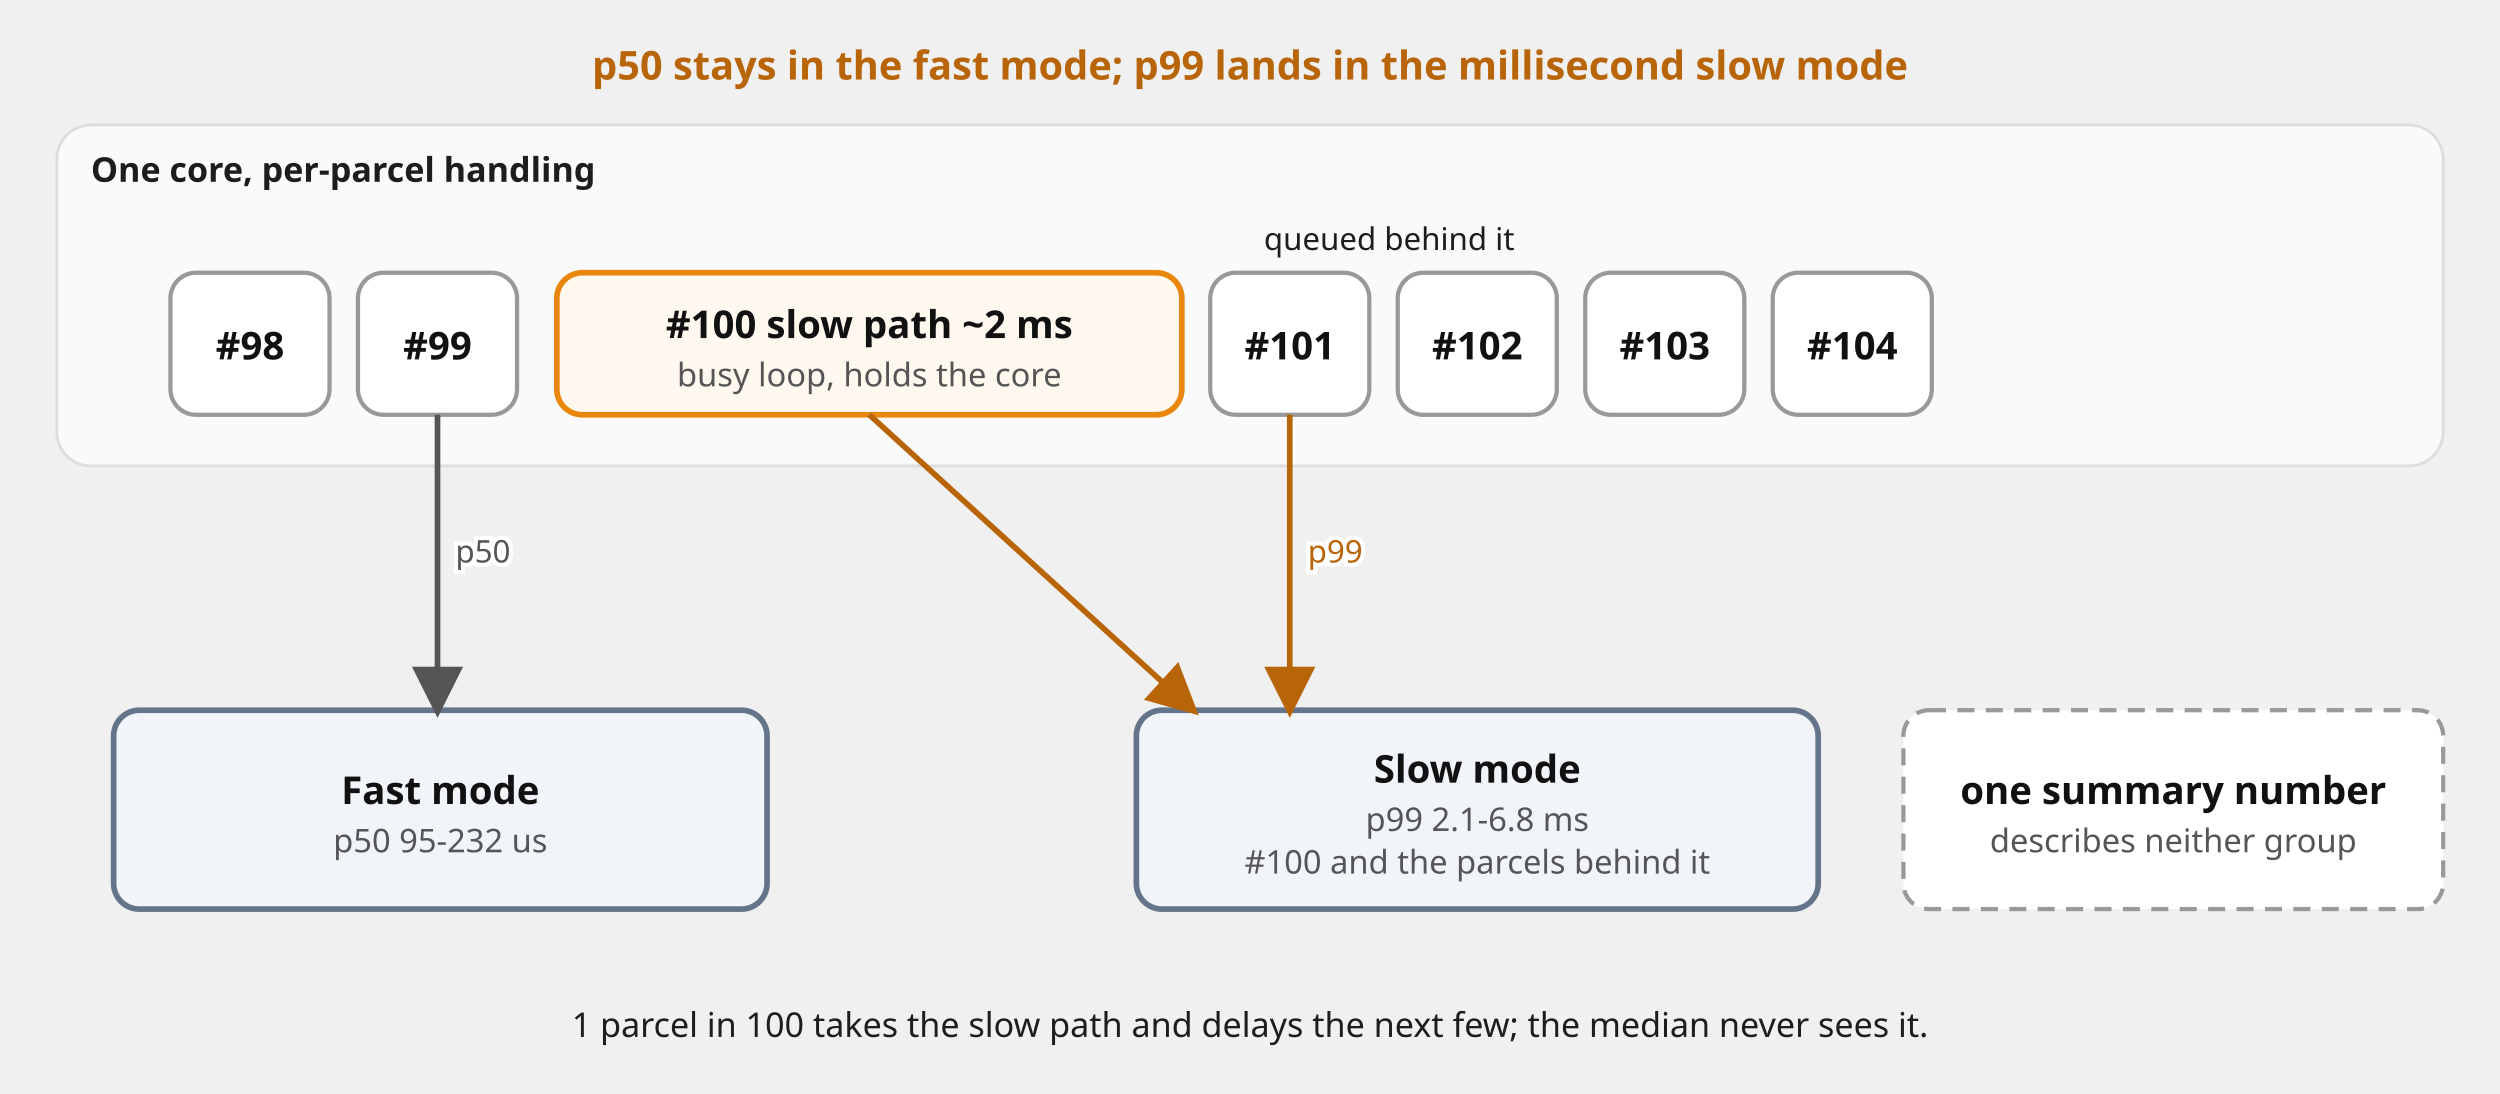
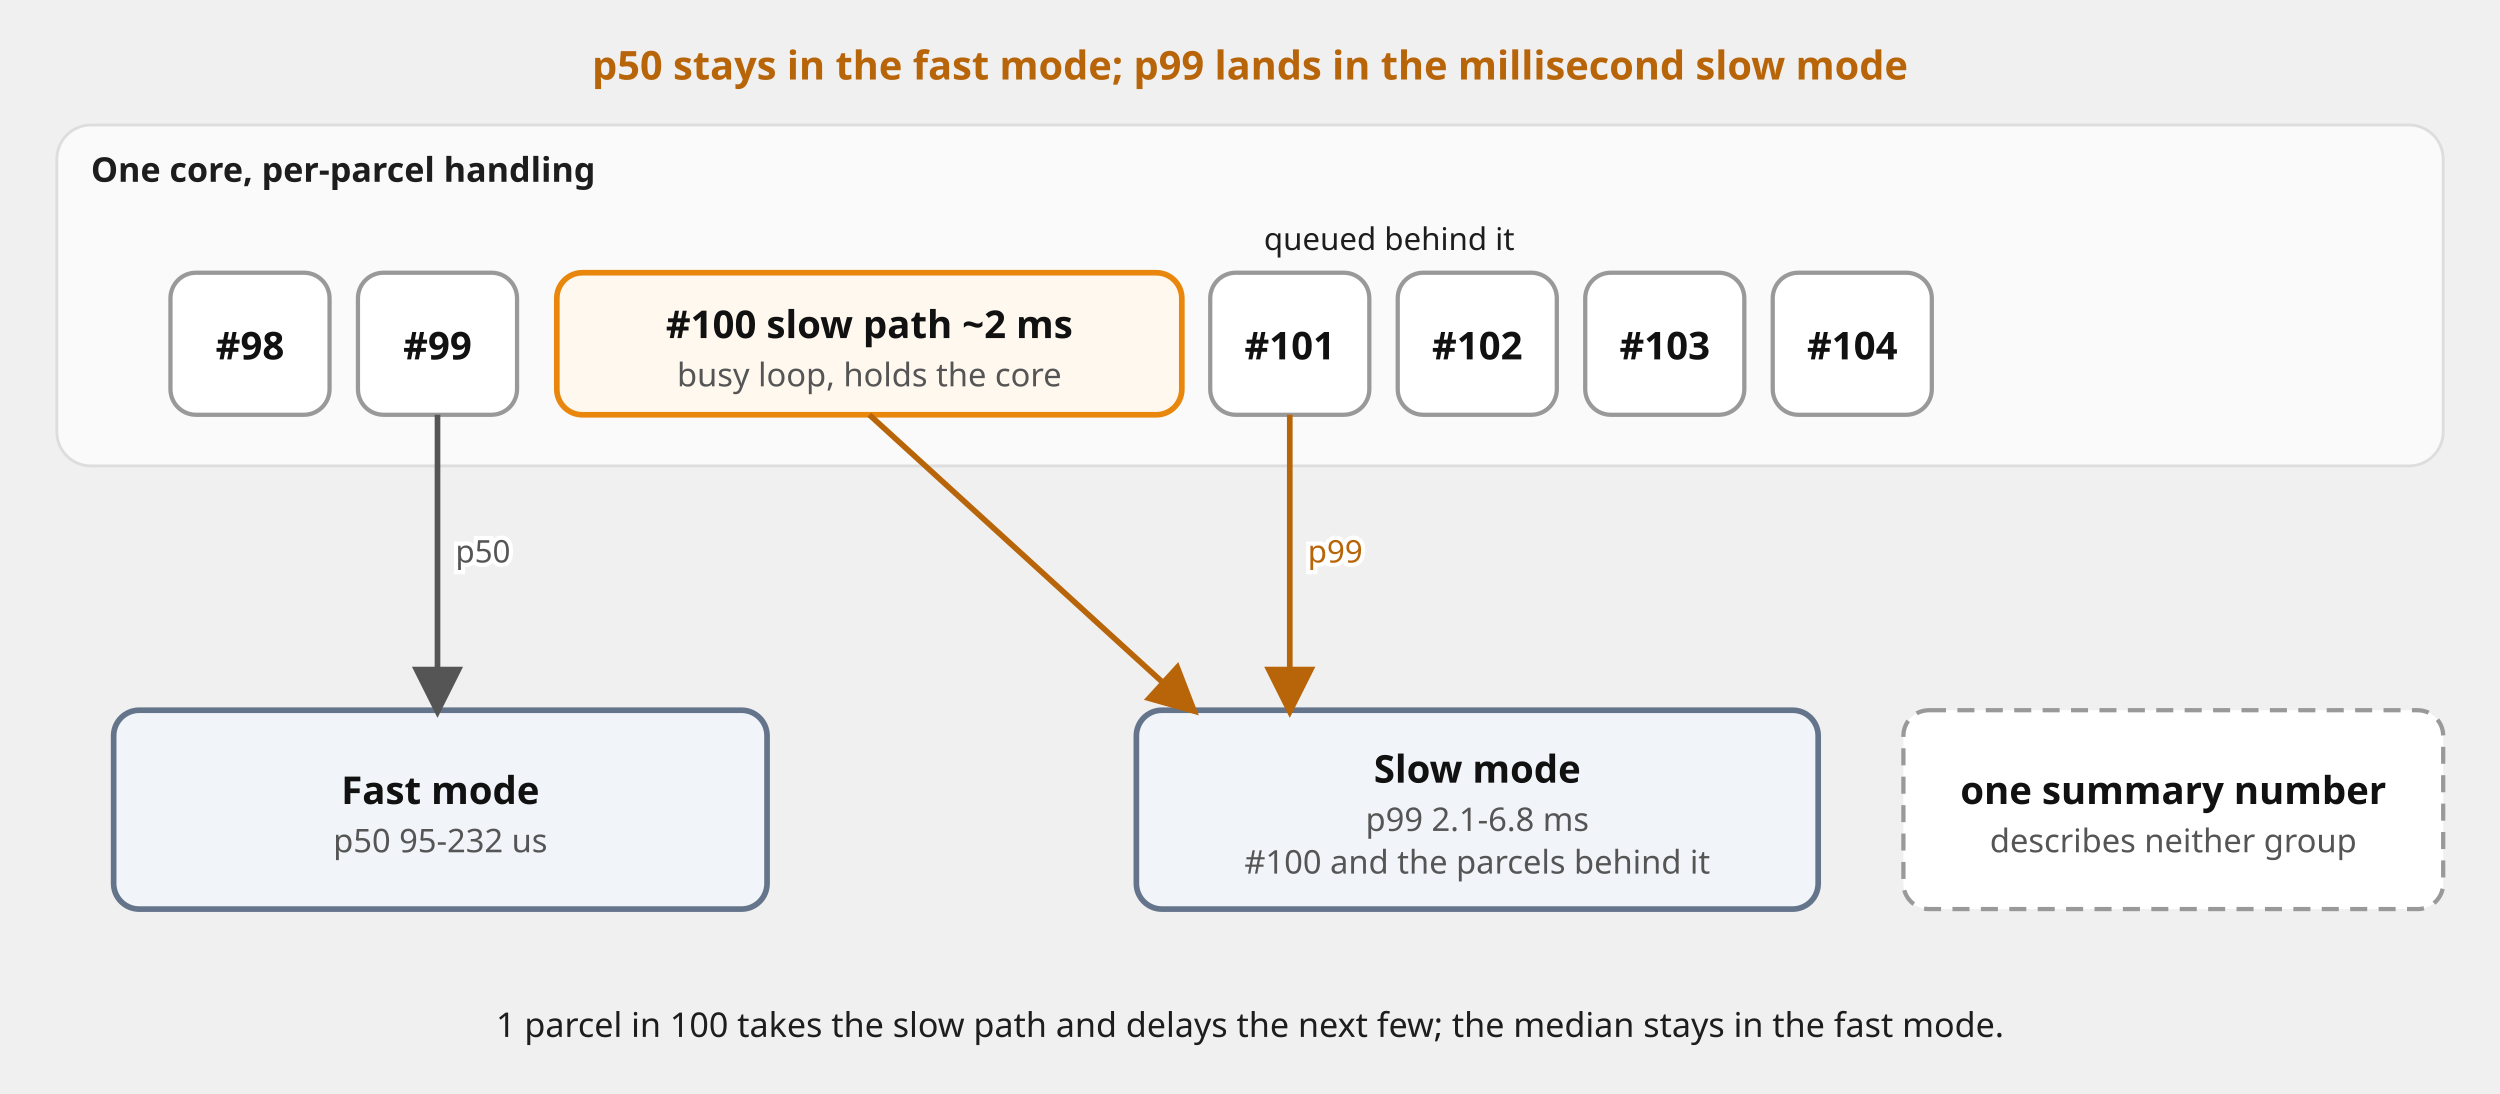
<svg xmlns="http://www.w3.org/2000/svg" viewBox="0 0 880 385" font-family="'Red Hat Text', system-ui, sans-serif" role="img">
  <defs>
    <marker id="a" viewBox="0 0 10 10" refX="8.5" refY="5" markerWidth="9" markerHeight="9" orient="auto-start-reverse">
      <path d="M0,0 L10,5 L0,10 z" fill="#555" />
    </marker>
    <marker id="am" viewBox="0 0 10 10" refX="8.5" refY="5" markerWidth="9" markerHeight="9" orient="auto-start-reverse">
      <path d="M0,0 L10,5 L0,10 z" fill="#b8650a" />
    </marker>
  </defs>
  <rect x="20" y="44" width="840" height="120" rx="12" fill="#fafafa" stroke="#ddd" />
  <text x="32" y="64" font-size="12" font-weight="700" fill="#1d1d1d">One core, per-parcel handling</text>
  <rect x="60" y="96" width="56" height="50" rx="9" fill="#ffffff" stroke="#999999" stroke-width="1.5" />
  <text x="88.0" y="126.5" font-size="13.5" font-weight="700" fill="#111111" text-anchor="middle">#98</text>
  <rect x="126" y="96" width="56" height="50" rx="9" fill="#ffffff" stroke="#999999" stroke-width="1.5" />
  <text x="154.0" y="126.5" font-size="13.5" font-weight="700" fill="#111111" text-anchor="middle">#99</text>
  <rect x="196" y="96" width="220" height="50" rx="9" fill="#fff8ef" stroke="#e8870c" stroke-width="2" />
  <text x="306.0" y="119.0" font-size="13.5" font-weight="700" fill="#111111" text-anchor="middle">#100 slow path ~2 ms</text>
  <text x="306.0" y="136.0" font-size="11.5" fill="#555555" text-anchor="middle">busy loop, holds the core</text>
  <rect x="426" y="96" width="56" height="50" rx="9" fill="#ffffff" stroke="#999999" stroke-width="1.5" />
  <text x="454.0" y="126.5" font-size="13.5" font-weight="700" fill="#111111" text-anchor="middle">#101</text>
  <rect x="492" y="96" width="56" height="50" rx="9" fill="#ffffff" stroke="#999999" stroke-width="1.5" />
  <text x="520.0" y="126.5" font-size="13.5" font-weight="700" fill="#111111" text-anchor="middle">#102</text>
  <rect x="558" y="96" width="56" height="50" rx="9" fill="#ffffff" stroke="#999999" stroke-width="1.5" />
  <text x="586.0" y="126.5" font-size="13.5" font-weight="700" fill="#111111" text-anchor="middle">#103</text>
  <rect x="624" y="96" width="56" height="50" rx="9" fill="#ffffff" stroke="#999999" stroke-width="1.5" />
  <text x="652.0" y="126.5" font-size="13.5" font-weight="700" fill="#111111" text-anchor="middle">#104</text>
  <rect x="40" y="250" width="230" height="70" rx="9" fill="#f1f5f9" stroke="#64748b" stroke-width="2" />
  <text x="155.0" y="283.0" font-size="13.5" font-weight="700" fill="#111111" text-anchor="middle">Fast mode</text>
  <text x="155.0" y="300.0" font-size="11.5" fill="#555555" text-anchor="middle">p50 95-232 us</text>
  <rect x="400" y="250" width="240" height="70" rx="9" fill="#f1f5f9" stroke="#64748b" stroke-width="2" />
  <text x="520.0" y="275.5" font-size="13.5" font-weight="700" fill="#111111" text-anchor="middle">Slow mode</text>
  <text x="520.0" y="292.5" font-size="11.5" fill="#555555" text-anchor="middle">p99 2.1-6.8 ms</text>
  <text x="520.0" y="307.5" font-size="11.5" fill="#555555" text-anchor="middle">#100 and the parcels behind it</text>
  <rect x="670" y="250" width="190" height="70" rx="9" fill="#ffffff" stroke="#999999" stroke-width="1.5" stroke-dasharray="6 4" />
  <text x="765.0" y="283.0" font-size="13.5" font-weight="700" fill="#111111" text-anchor="middle">one summary number</text>
  <text x="765.0" y="300.0" font-size="11.5" fill="#555555" text-anchor="middle">describes neither group</text>
  <path d="M154,146 L154,250" fill="none" stroke="#555" stroke-width="2" marker-end="url(#a)" />
  <text x="170.0" y="198.0" font-size="11" fill="#ffffff" stroke="#ffffff" stroke-width="3" paint-order="stroke" text-anchor="middle">p50</text>
  <text x="170.0" y="198.0" font-size="11" fill="#555" text-anchor="middle">p50</text>
  <path d="M454,146 L454,250" fill="none" stroke="#b8650a" stroke-width="2" marker-end="url(#am)" />
  <text x="470.0" y="198.0" font-size="11" fill="#ffffff" stroke="#ffffff" stroke-width="3" paint-order="stroke" text-anchor="middle">p99</text>
  <text x="470.0" y="198.0" font-size="11" fill="#b8650a" text-anchor="middle">p99</text>
  <path d="M306,146 L420,250" fill="none" stroke="#b8650a" stroke-width="2" marker-end="url(#am)" />
  <text x="440" y="28" font-size="14" fill="#b8650a" text-anchor="middle" font-weight="700">p50 stays in the fast mode; p99 lands in the millisecond slow mode</text>
  <text x="489" y="88" font-size="11" fill="#1d1d1d" text-anchor="middle">queued behind it</text>
-   <text x="440" y="365" font-size="12" fill="#1d1d1d" text-anchor="middle">1 parcel in 100 takes the slow path and delays the next few; the median never sees it.</text>
+   <text x="440" y="365" font-size="12" fill="#1d1d1d" text-anchor="middle">1 parcel in 100 takes the slow path and delays the next few; the median stays in the fast mode.</text>
</svg>
